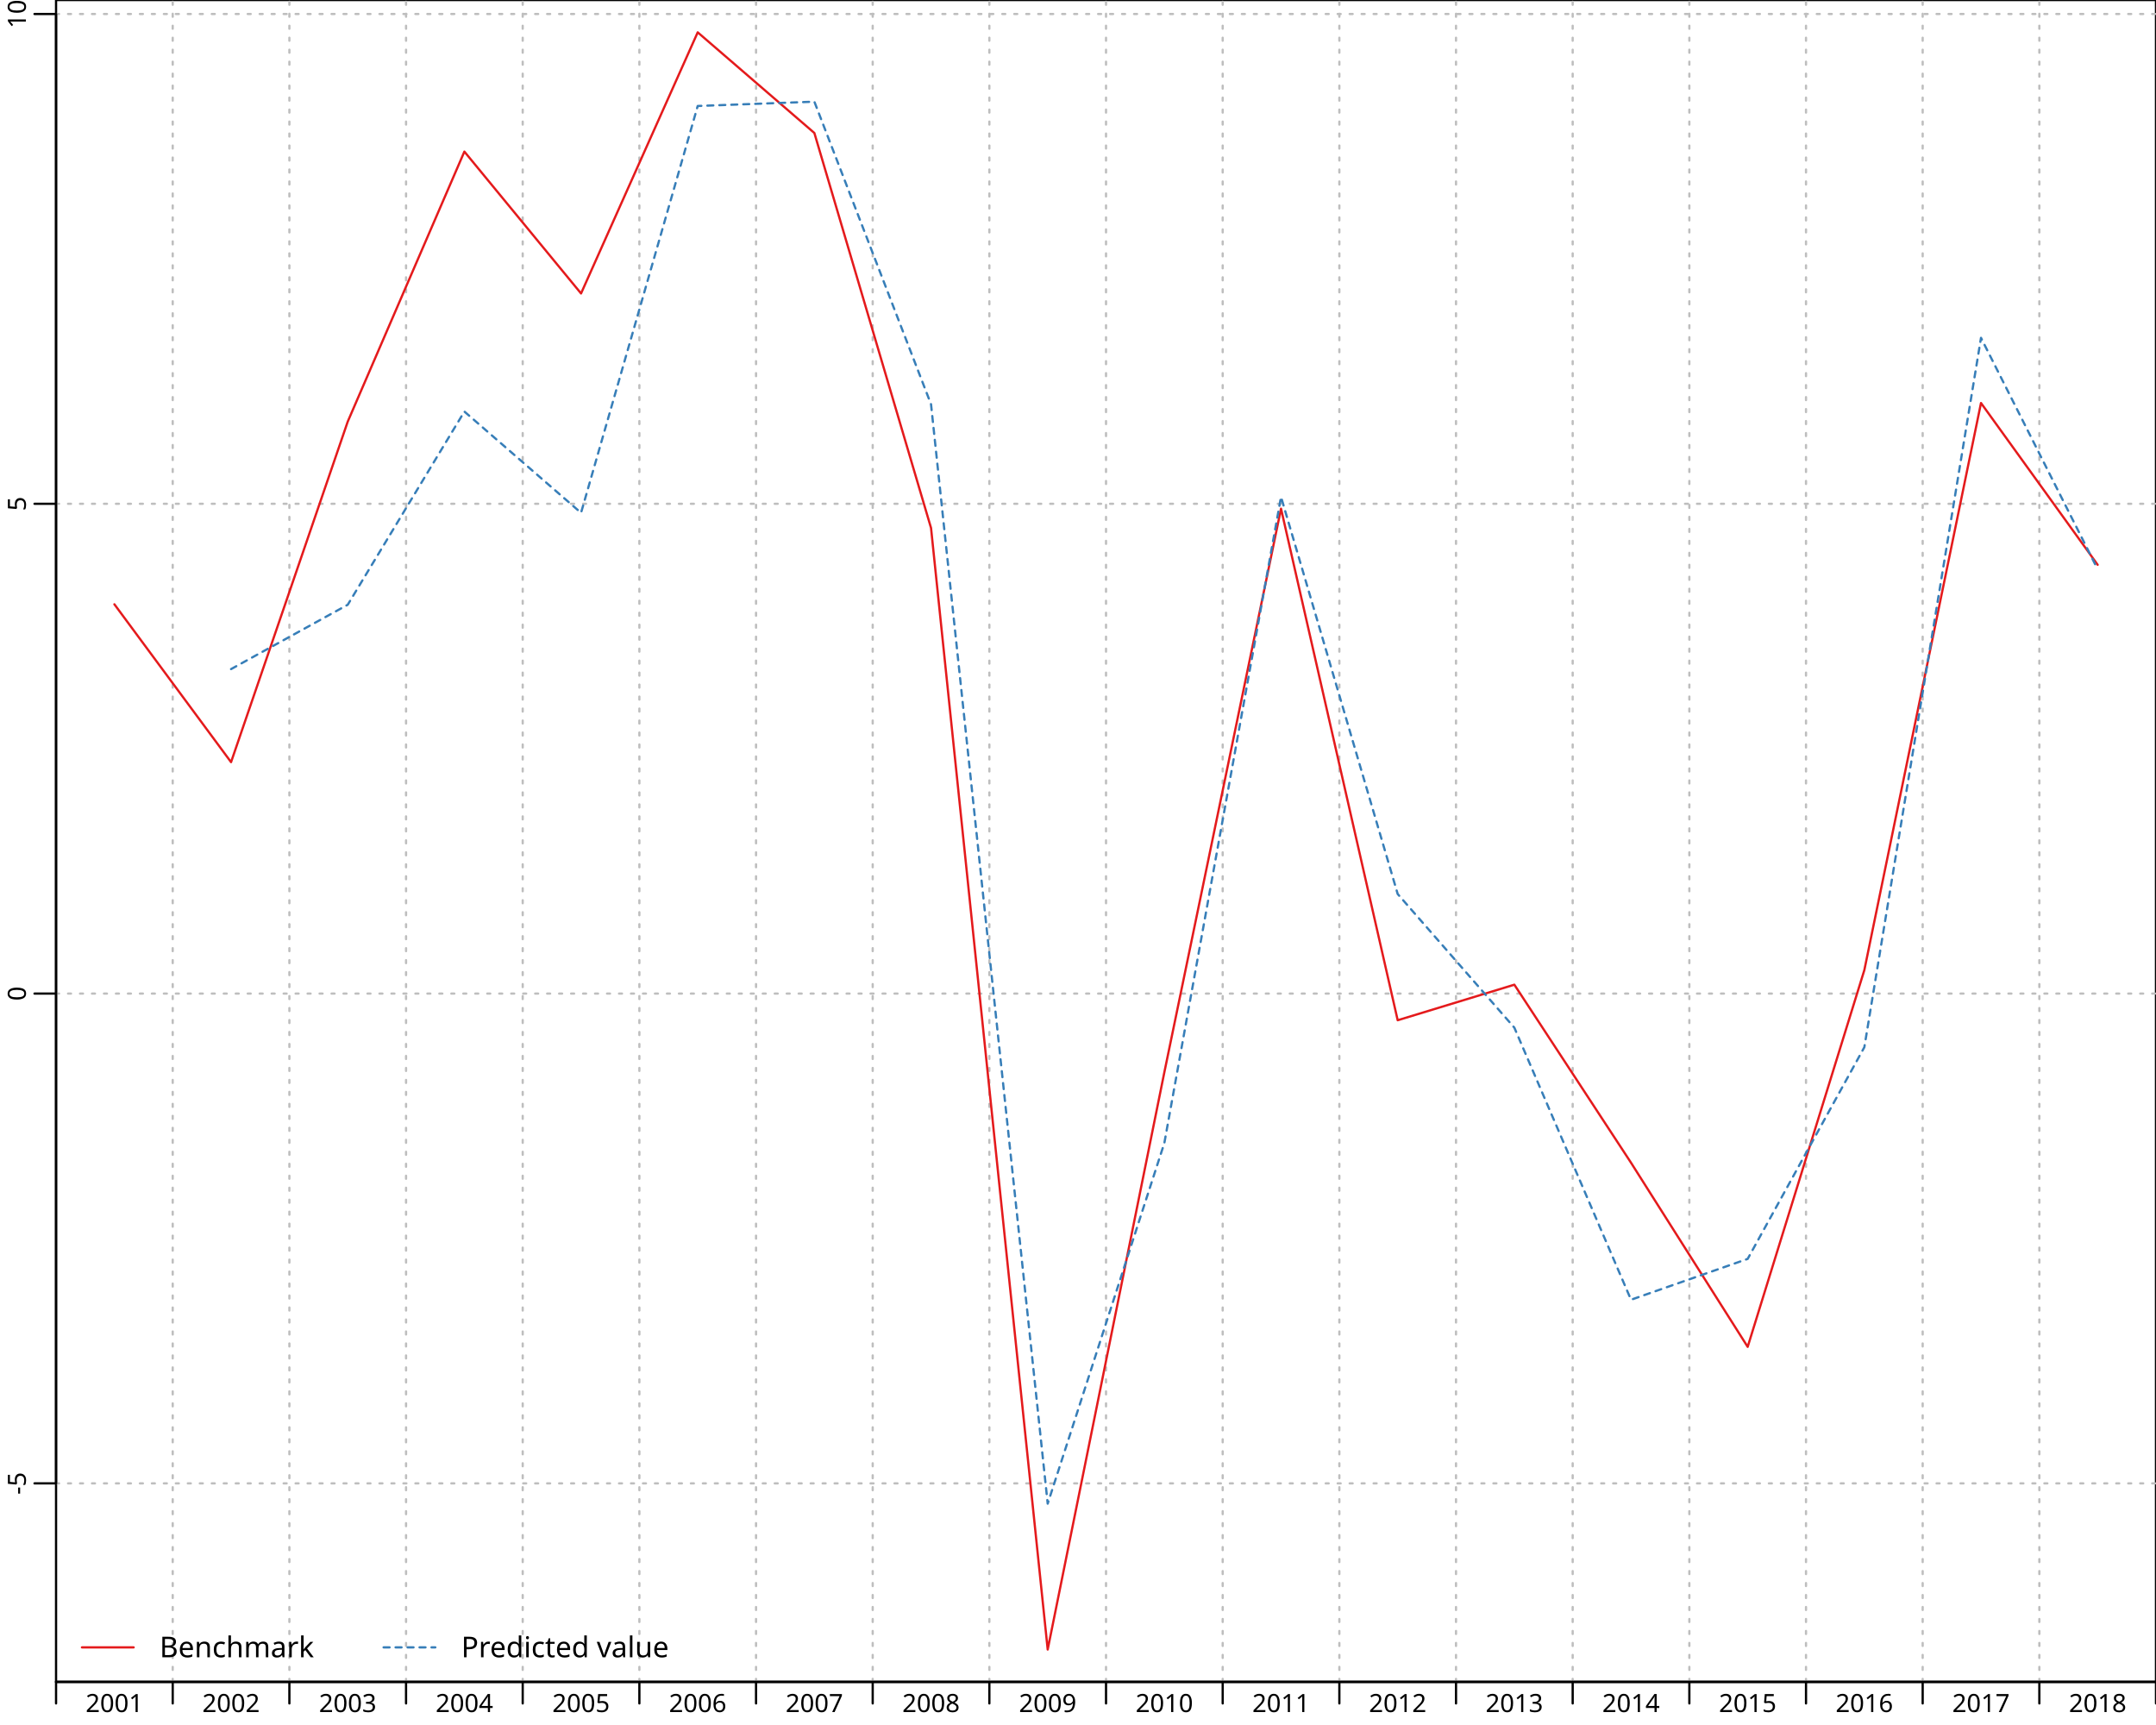
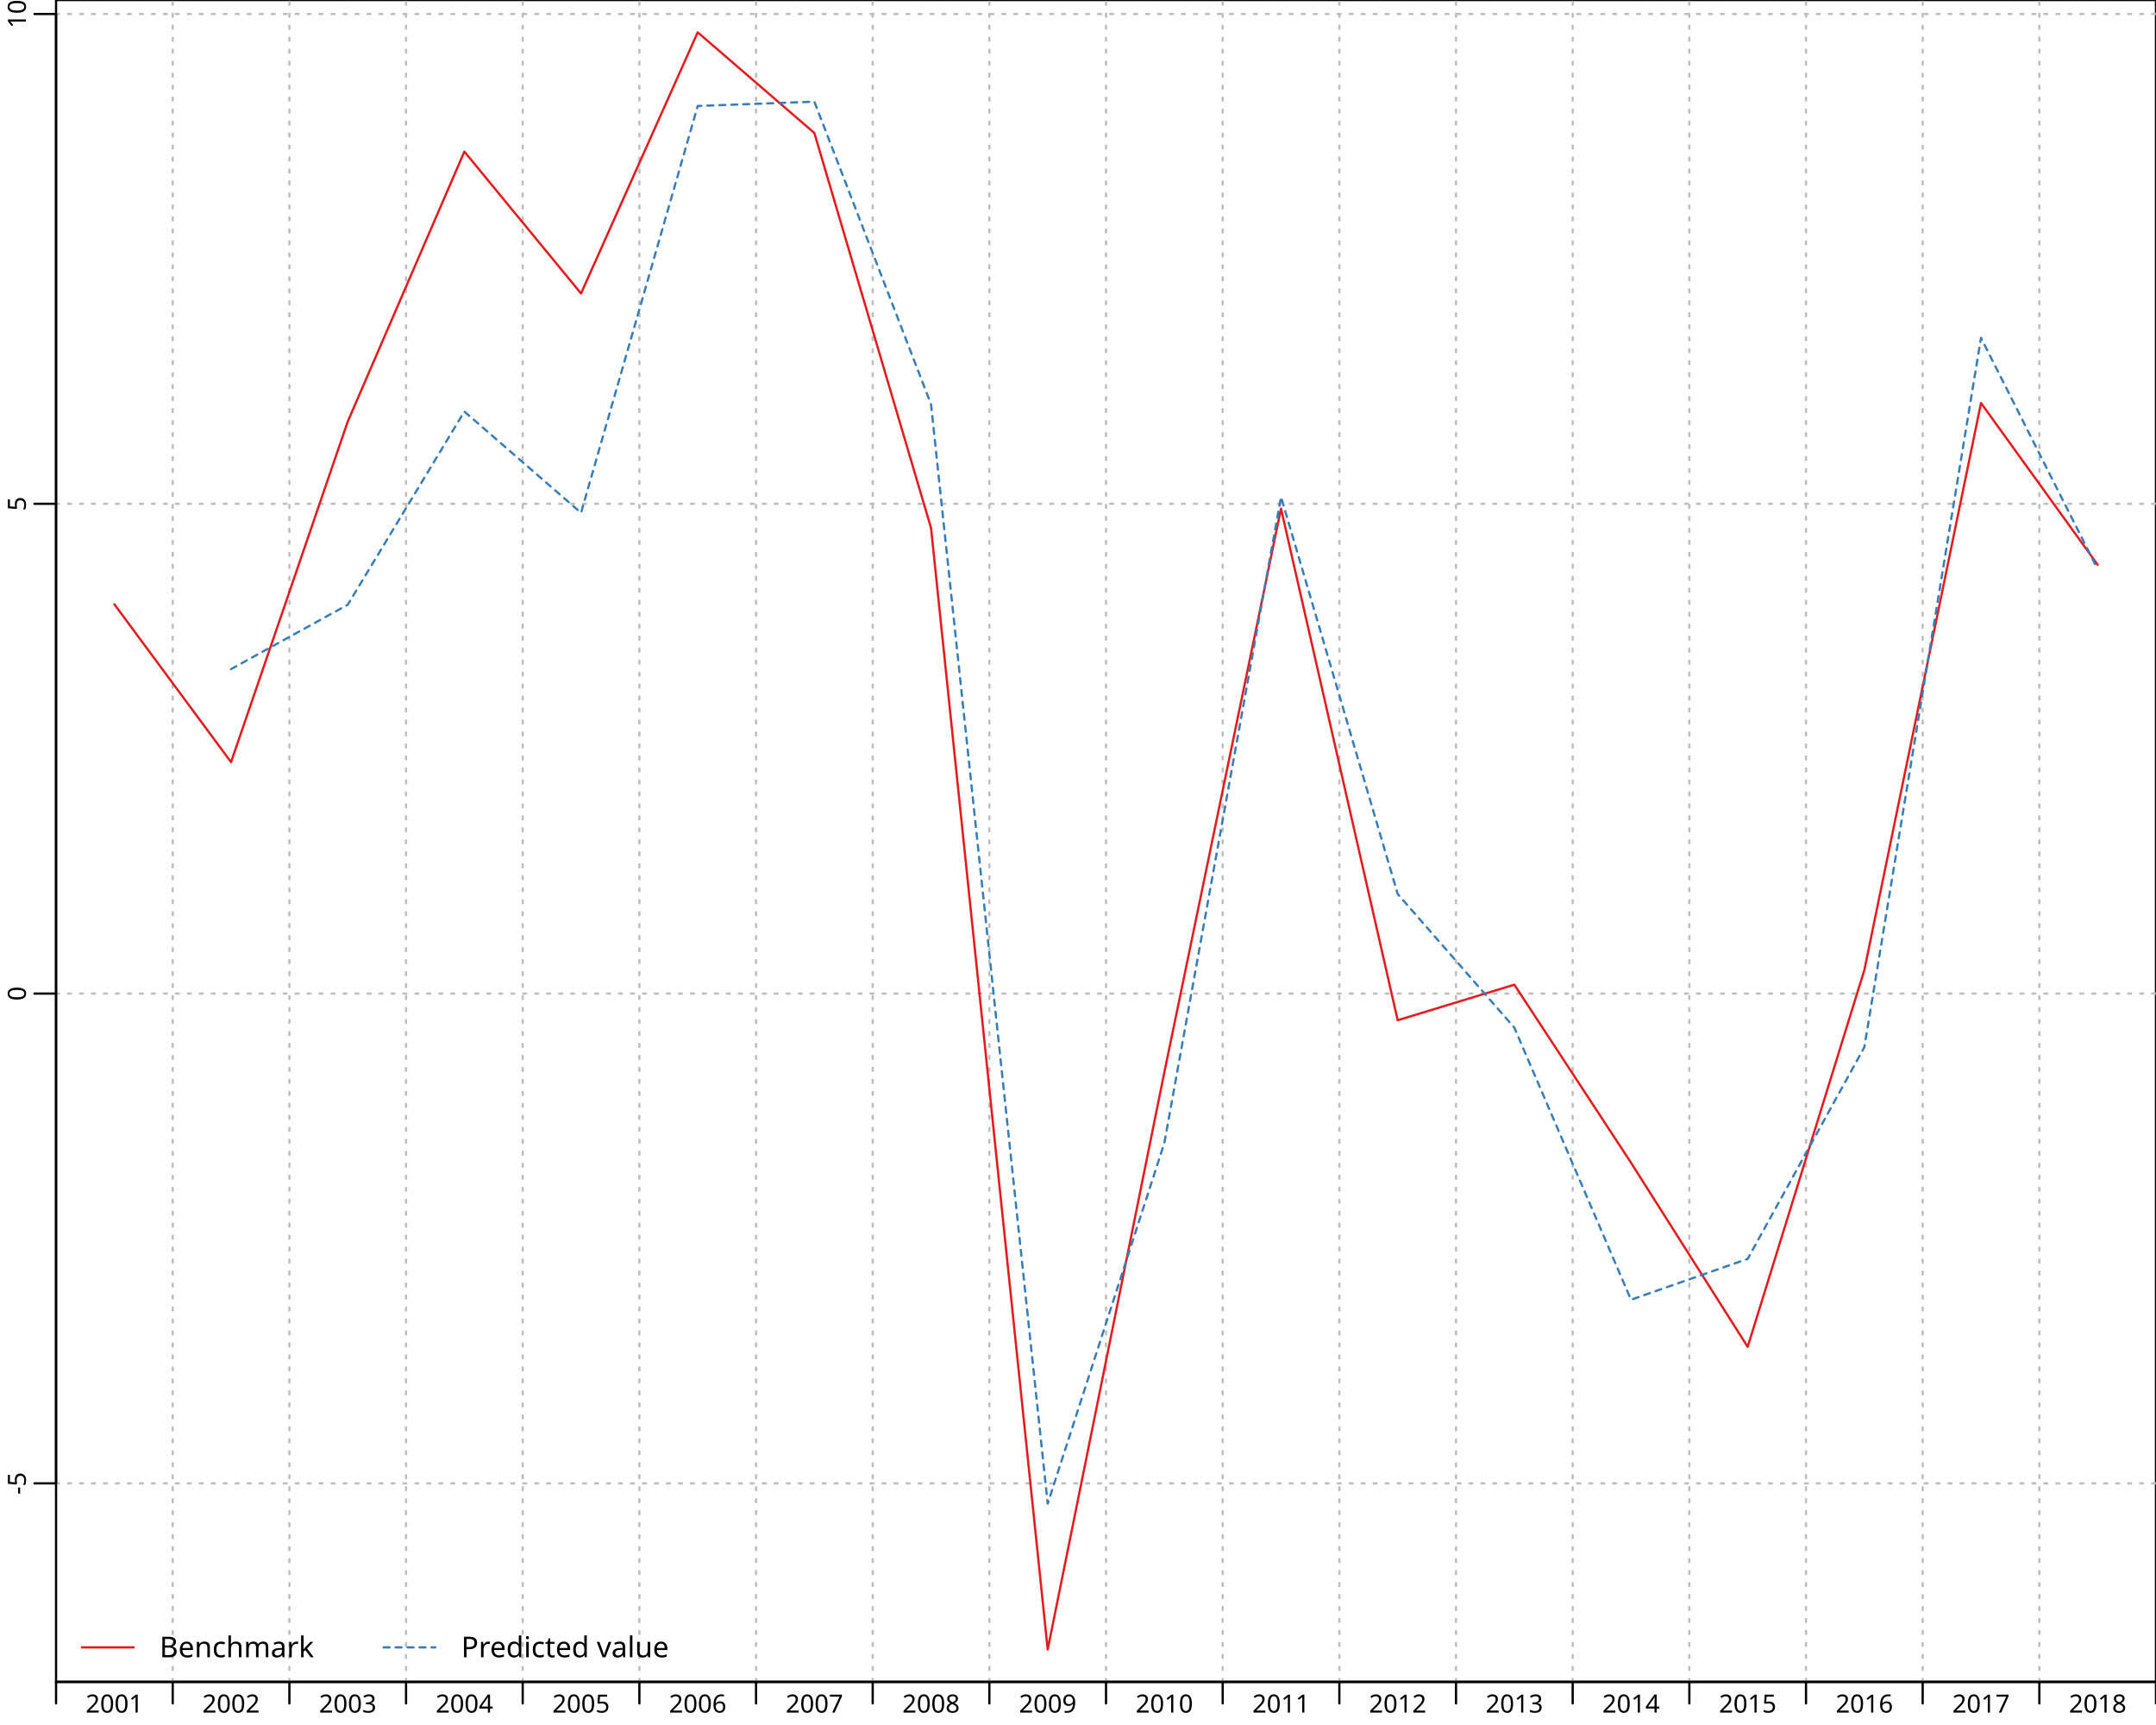
<svg xmlns="http://www.w3.org/2000/svg" class="svglite" data-engine-version="2.0" width="720.00pt" height="576.00pt" viewBox="0 0 720.00 576.00">
  <defs>
    <style type="text/css">
    .svglite line, .svglite polyline, .svglite polygon, .svglite path, .svglite rect, .svglite circle {
      fill: none;
      stroke: #000000;
      stroke-linecap: round;
      stroke-linejoin: round;
      stroke-miterlimit: 10.00;
    }
  </style>
  </defs>
  <rect width="100%" height="100%" style="stroke: none; fill: #FFFFFF;" />
  <defs>
    <clipPath id="cpMC4wMHw3MjAuMDB8MC4wMHw1NzYuMDA=">
      <rect x="0.00" y="0.00" width="720.00" height="576.00" />
    </clipPath>
  </defs>
  <g clip-path="url(#cpMC4wMHw3MjAuMDB8MC4wMHw1NzYuMDA=)">
    <polygon points="18.72,561.60 720.00,561.60 720.00,0.00 18.72,0.00 " style="stroke-width: 0.75; fill: none;" />
    <text x="369.36" y="616.32" text-anchor="middle" style="font-size: 12.00px; font-family: sans;" textLength="74.69px" lengthAdjust="spacingAndGlyphs">c(xmin, xmax)</text>
    <text transform="translate(-27.36,280.80) rotate(-90)" text-anchor="middle" style="font-size: 12.00px; font-family: sans;" textLength="74.69px" lengthAdjust="spacingAndGlyphs">c(ymin, ymax)</text>
  </g>
  <defs>
    <clipPath id="cpMTguNzJ8NzIwLjAwfDAuMDB8NTYxLjYw">
      <rect x="18.72" y="0.00" width="701.28" height="561.60" />
    </clipPath>
  </defs>
  <g clip-path="url(#cpMTguNzJ8NzIwLjAwfDAuMDB8NTYxLjYw)">
    <line x1="18.72" y1="495.32" x2="720.00" y2="495.32" style="stroke-width: 0.75; stroke: #BEBEBE; stroke-dasharray: 1.00,3.00;" />
    <line x1="18.72" y1="331.77" x2="720.00" y2="331.77" style="stroke-width: 0.75; stroke: #BEBEBE; stroke-dasharray: 1.00,3.00;" />
    <line x1="18.72" y1="168.22" x2="720.00" y2="168.22" style="stroke-width: 0.75; stroke: #BEBEBE; stroke-dasharray: 1.00,3.00;" />
    <line x1="18.72" y1="4.67" x2="720.00" y2="4.67" style="stroke-width: 0.75; stroke: #BEBEBE; stroke-dasharray: 1.00,3.00;" />
    <line x1="57.68" y1="561.60" x2="57.68" y2="0.00" style="stroke-width: 0.75; stroke: #BEBEBE; stroke-dasharray: 1.00,3.00;" />
    <line x1="96.64" y1="561.60" x2="96.64" y2="0.00" style="stroke-width: 0.75; stroke: #BEBEBE; stroke-dasharray: 1.00,3.00;" />
    <line x1="135.60" y1="561.60" x2="135.60" y2="0.00" style="stroke-width: 0.75; stroke: #BEBEBE; stroke-dasharray: 1.00,3.00;" />
    <line x1="174.56" y1="561.60" x2="174.56" y2="0.00" style="stroke-width: 0.75; stroke: #BEBEBE; stroke-dasharray: 1.00,3.00;" />
    <line x1="213.52" y1="561.60" x2="213.52" y2="0.00" style="stroke-width: 0.75; stroke: #BEBEBE; stroke-dasharray: 1.00,3.00;" />
    <line x1="252.48" y1="561.60" x2="252.48" y2="0.00" style="stroke-width: 0.75; stroke: #BEBEBE; stroke-dasharray: 1.00,3.00;" />
    <line x1="291.44" y1="561.60" x2="291.44" y2="0.00" style="stroke-width: 0.75; stroke: #BEBEBE; stroke-dasharray: 1.00,3.00;" />
    <line x1="330.40" y1="561.60" x2="330.40" y2="0.00" style="stroke-width: 0.75; stroke: #BEBEBE; stroke-dasharray: 1.00,3.00;" />
    <line x1="369.36" y1="561.60" x2="369.36" y2="0.00" style="stroke-width: 0.75; stroke: #BEBEBE; stroke-dasharray: 1.00,3.00;" />
    <line x1="408.32" y1="561.60" x2="408.32" y2="0.00" style="stroke-width: 0.75; stroke: #BEBEBE; stroke-dasharray: 1.00,3.00;" />
    <line x1="447.28" y1="561.60" x2="447.28" y2="0.00" style="stroke-width: 0.75; stroke: #BEBEBE; stroke-dasharray: 1.00,3.00;" />
    <line x1="486.24" y1="561.60" x2="486.24" y2="0.00" style="stroke-width: 0.75; stroke: #BEBEBE; stroke-dasharray: 1.00,3.00;" />
    <line x1="525.20" y1="561.60" x2="525.20" y2="0.00" style="stroke-width: 0.75; stroke: #BEBEBE; stroke-dasharray: 1.00,3.00;" />
    <line x1="564.16" y1="561.60" x2="564.16" y2="0.00" style="stroke-width: 0.75; stroke: #BEBEBE; stroke-dasharray: 1.00,3.00;" />
    <line x1="603.12" y1="561.60" x2="603.12" y2="0.00" style="stroke-width: 0.75; stroke: #BEBEBE; stroke-dasharray: 1.00,3.00;" />
    <line x1="642.08" y1="561.60" x2="642.08" y2="0.00" style="stroke-width: 0.75; stroke: #BEBEBE; stroke-dasharray: 1.00,3.00;" />
    <line x1="681.04" y1="561.60" x2="681.04" y2="0.00" style="stroke-width: 0.75; stroke: #BEBEBE; stroke-dasharray: 1.00,3.00;" />
    <polyline points="38.20,201.78 77.16,254.49 116.12,140.80 155.08,50.62 194.04,97.99 233.00,10.80 271.96,44.41 310.92,176.30 349.88,550.80 388.84,358.03 427.80,169.85 466.76,340.67 505.72,328.80 544.68,388.25 583.64,449.73 622.60,323.93 661.56,134.57 700.52,188.59 " style="stroke-width: 0.75; stroke: #E41A1C;" />
    <polyline points="77.16,223.42 116.12,201.94 155.08,137.42 194.04,171.24 233.00,35.39 271.96,33.95 310.92,135.00 349.88,502.09 388.84,381.65 427.80,165.92 466.76,298.52 505.72,343.15 544.68,434.00 583.64,420.36 622.60,349.68 661.56,112.81 700.52,190.08 " style="stroke-width: 0.75; stroke: #377EB8; stroke-dasharray: 2.00,2.00;" />
    <line x1="27.36" y1="550.08" x2="44.64" y2="550.08" style="stroke-width: 0.75; stroke: #E41A1C;" />
    <line x1="128.10" y1="550.08" x2="145.38" y2="550.08" style="stroke-width: 0.75; stroke: #377EB8; stroke-dasharray: 2.00,2.00;" />
    <text x="53.28" y="553.38" style="font-size: 9.60px; font-family: sans;" textLength="48.57px" lengthAdjust="spacingAndGlyphs">Benchmark</text>
    <text x="154.02" y="553.38" style="font-size: 9.60px; font-family: sans;" textLength="66.18px" lengthAdjust="spacingAndGlyphs">Predicted value</text>
  </g>
  <g clip-path="url(#cpMC4wMHw3MjAuMDB8MC4wMHw1NzYuMDA=)">
    <line x1="18.72" y1="495.32" x2="18.72" y2="4.67" style="stroke-width: 0.75;" />
    <line x1="18.72" y1="495.32" x2="11.52" y2="495.32" style="stroke-width: 0.75;" />
    <line x1="18.72" y1="331.77" x2="11.52" y2="331.77" style="stroke-width: 0.75;" />
    <line x1="18.72" y1="168.22" x2="11.52" y2="168.22" style="stroke-width: 0.75;" />
    <line x1="18.72" y1="4.67" x2="11.52" y2="4.67" style="stroke-width: 0.75;" />
    <text transform="translate(8.64,495.32) rotate(-90)" text-anchor="middle" style="font-size: 8.40px; font-family: sans;" textLength="7.47px" lengthAdjust="spacingAndGlyphs">-5</text>
    <text transform="translate(8.64,331.77) rotate(-90)" text-anchor="middle" style="font-size: 8.40px; font-family: sans;" textLength="4.67px" lengthAdjust="spacingAndGlyphs">0</text>
    <text transform="translate(8.64,168.22) rotate(-90)" text-anchor="middle" style="font-size: 8.40px; font-family: sans;" textLength="4.67px" lengthAdjust="spacingAndGlyphs">5</text>
    <text transform="translate(8.64,4.67) rotate(-90)" text-anchor="middle" style="font-size: 8.40px; font-family: sans;" textLength="9.34px" lengthAdjust="spacingAndGlyphs">10</text>
    <line x1="18.72" y1="561.60" x2="720.00" y2="561.60" style="stroke-width: 0.75;" />
    <line x1="18.72" y1="561.60" x2="18.72" y2="568.80" style="stroke-width: 0.75;" />
    <line x1="57.68" y1="561.60" x2="57.68" y2="568.80" style="stroke-width: 0.75;" />
    <line x1="96.64" y1="561.60" x2="96.64" y2="568.80" style="stroke-width: 0.75;" />
    <line x1="135.60" y1="561.60" x2="135.60" y2="568.80" style="stroke-width: 0.75;" />
    <line x1="174.56" y1="561.60" x2="174.56" y2="568.80" style="stroke-width: 0.75;" />
    <line x1="213.52" y1="561.60" x2="213.52" y2="568.80" style="stroke-width: 0.75;" />
    <line x1="252.48" y1="561.60" x2="252.48" y2="568.80" style="stroke-width: 0.75;" />
    <line x1="291.44" y1="561.60" x2="291.44" y2="568.80" style="stroke-width: 0.75;" />
    <line x1="330.40" y1="561.60" x2="330.40" y2="568.80" style="stroke-width: 0.75;" />
    <line x1="369.36" y1="561.60" x2="369.36" y2="568.80" style="stroke-width: 0.75;" />
    <line x1="408.32" y1="561.60" x2="408.32" y2="568.80" style="stroke-width: 0.75;" />
    <line x1="447.28" y1="561.60" x2="447.28" y2="568.80" style="stroke-width: 0.75;" />
    <line x1="486.24" y1="561.60" x2="486.24" y2="568.80" style="stroke-width: 0.75;" />
    <line x1="525.20" y1="561.60" x2="525.20" y2="568.80" style="stroke-width: 0.75;" />
    <line x1="564.16" y1="561.60" x2="564.16" y2="568.80" style="stroke-width: 0.75;" />
    <line x1="603.12" y1="561.60" x2="603.12" y2="568.80" style="stroke-width: 0.75;" />
    <line x1="642.08" y1="561.60" x2="642.08" y2="568.80" style="stroke-width: 0.75;" />
    <line x1="681.04" y1="561.60" x2="681.04" y2="568.80" style="stroke-width: 0.75;" />
    <line x1="720.00" y1="561.60" x2="720.00" y2="568.80" style="stroke-width: 0.75;" />
-     <text x="38.20" y="571.68" text-anchor="middle" style="font-size: 8.40px; font-family: sans;" textLength="18.69px" lengthAdjust="spacingAndGlyphs">2001</text>
-     <text x="77.16" y="571.68" text-anchor="middle" style="font-size: 8.40px; font-family: sans;" textLength="18.69px" lengthAdjust="spacingAndGlyphs">2002</text>
-     <text x="116.12" y="571.68" text-anchor="middle" style="font-size: 8.40px; font-family: sans;" textLength="18.69px" lengthAdjust="spacingAndGlyphs">2003</text>
-     <text x="155.08" y="571.68" text-anchor="middle" style="font-size: 8.40px; font-family: sans;" textLength="18.69px" lengthAdjust="spacingAndGlyphs">2004</text>
-     <text x="194.04" y="571.68" text-anchor="middle" style="font-size: 8.40px; font-family: sans;" textLength="18.69px" lengthAdjust="spacingAndGlyphs">2005</text>
-     <text x="233.00" y="571.68" text-anchor="middle" style="font-size: 8.40px; font-family: sans;" textLength="18.69px" lengthAdjust="spacingAndGlyphs">2006</text>
-     <text x="271.96" y="571.68" text-anchor="middle" style="font-size: 8.40px; font-family: sans;" textLength="18.69px" lengthAdjust="spacingAndGlyphs">2007</text>
-     <text x="310.92" y="571.68" text-anchor="middle" style="font-size: 8.40px; font-family: sans;" textLength="18.69px" lengthAdjust="spacingAndGlyphs">2008</text>
-     <text x="349.88" y="571.68" text-anchor="middle" style="font-size: 8.40px; font-family: sans;" textLength="18.69px" lengthAdjust="spacingAndGlyphs">2009</text>
-     <text x="388.84" y="571.68" text-anchor="middle" style="font-size: 8.40px; font-family: sans;" textLength="18.69px" lengthAdjust="spacingAndGlyphs">2010</text>
-     <text x="427.80" y="571.68" text-anchor="middle" style="font-size: 8.40px; font-family: sans;" textLength="18.69px" lengthAdjust="spacingAndGlyphs">2011</text>
-     <text x="466.76" y="571.68" text-anchor="middle" style="font-size: 8.40px; font-family: sans;" textLength="18.69px" lengthAdjust="spacingAndGlyphs">2012</text>
-     <text x="505.72" y="571.68" text-anchor="middle" style="font-size: 8.40px; font-family: sans;" textLength="18.69px" lengthAdjust="spacingAndGlyphs">2013</text>
-     <text x="544.68" y="571.68" text-anchor="middle" style="font-size: 8.40px; font-family: sans;" textLength="18.69px" lengthAdjust="spacingAndGlyphs">2014</text>
-     <text x="583.64" y="571.68" text-anchor="middle" style="font-size: 8.40px; font-family: sans;" textLength="18.69px" lengthAdjust="spacingAndGlyphs">2015</text>
-     <text x="622.60" y="571.68" text-anchor="middle" style="font-size: 8.40px; font-family: sans;" textLength="18.69px" lengthAdjust="spacingAndGlyphs">2016</text>
-     <text x="661.56" y="571.68" text-anchor="middle" style="font-size: 8.40px; font-family: sans;" textLength="18.69px" lengthAdjust="spacingAndGlyphs">2017</text>
-     <text x="700.52" y="571.68" text-anchor="middle" style="font-size: 8.40px; font-family: sans;" textLength="18.69px" lengthAdjust="spacingAndGlyphs">2018</text>
+     <text x="38.20" y="571.86" text-anchor="middle" style="font-size: 8.40px; font-family: sans;" textLength="18.69px" lengthAdjust="spacingAndGlyphs">2001</text>
+     <text x="77.16" y="571.86" text-anchor="middle" style="font-size: 8.40px; font-family: sans;" textLength="18.69px" lengthAdjust="spacingAndGlyphs">2002</text>
+     <text x="116.12" y="571.86" text-anchor="middle" style="font-size: 8.40px; font-family: sans;" textLength="18.69px" lengthAdjust="spacingAndGlyphs">2003</text>
+     <text x="155.08" y="571.86" text-anchor="middle" style="font-size: 8.40px; font-family: sans;" textLength="18.69px" lengthAdjust="spacingAndGlyphs">2004</text>
+     <text x="194.04" y="571.86" text-anchor="middle" style="font-size: 8.40px; font-family: sans;" textLength="18.69px" lengthAdjust="spacingAndGlyphs">2005</text>
+     <text x="233.00" y="571.86" text-anchor="middle" style="font-size: 8.40px; font-family: sans;" textLength="18.69px" lengthAdjust="spacingAndGlyphs">2006</text>
+     <text x="271.96" y="571.86" text-anchor="middle" style="font-size: 8.40px; font-family: sans;" textLength="18.69px" lengthAdjust="spacingAndGlyphs">2007</text>
+     <text x="310.92" y="571.86" text-anchor="middle" style="font-size: 8.40px; font-family: sans;" textLength="18.69px" lengthAdjust="spacingAndGlyphs">2008</text>
+     <text x="349.88" y="571.86" text-anchor="middle" style="font-size: 8.40px; font-family: sans;" textLength="18.69px" lengthAdjust="spacingAndGlyphs">2009</text>
+     <text x="388.84" y="571.86" text-anchor="middle" style="font-size: 8.40px; font-family: sans;" textLength="18.69px" lengthAdjust="spacingAndGlyphs">2010</text>
+     <text x="427.80" y="571.86" text-anchor="middle" style="font-size: 8.40px; font-family: sans;" textLength="18.69px" lengthAdjust="spacingAndGlyphs">2011</text>
+     <text x="466.76" y="571.86" text-anchor="middle" style="font-size: 8.40px; font-family: sans;" textLength="18.69px" lengthAdjust="spacingAndGlyphs">2012</text>
+     <text x="505.72" y="571.86" text-anchor="middle" style="font-size: 8.40px; font-family: sans;" textLength="18.69px" lengthAdjust="spacingAndGlyphs">2013</text>
+     <text x="544.68" y="571.86" text-anchor="middle" style="font-size: 8.40px; font-family: sans;" textLength="18.69px" lengthAdjust="spacingAndGlyphs">2014</text>
+     <text x="583.64" y="571.86" text-anchor="middle" style="font-size: 8.40px; font-family: sans;" textLength="18.69px" lengthAdjust="spacingAndGlyphs">2015</text>
+     <text x="622.60" y="571.86" text-anchor="middle" style="font-size: 8.40px; font-family: sans;" textLength="18.69px" lengthAdjust="spacingAndGlyphs">2016</text>
+     <text x="661.56" y="571.86" text-anchor="middle" style="font-size: 8.40px; font-family: sans;" textLength="18.69px" lengthAdjust="spacingAndGlyphs">2017</text>
+     <text x="700.52" y="571.86" text-anchor="middle" style="font-size: 8.40px; font-family: sans;" textLength="18.69px" lengthAdjust="spacingAndGlyphs">2018</text>
  </g>
</svg>
